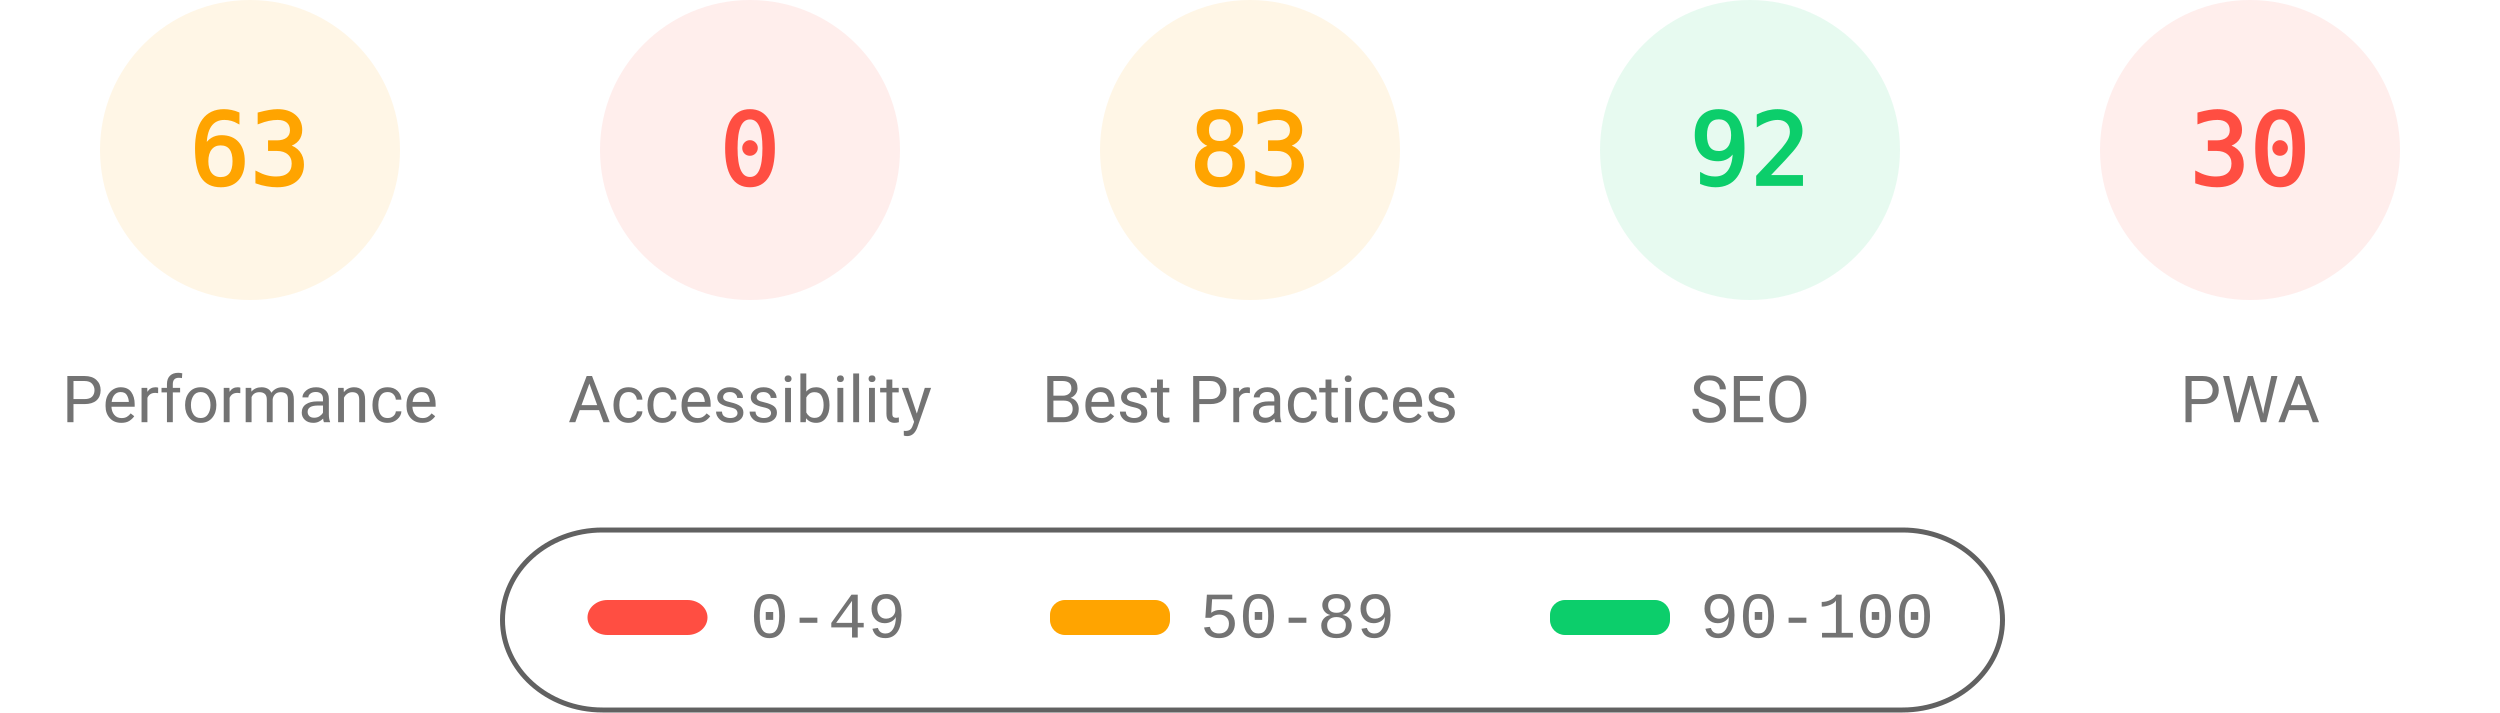
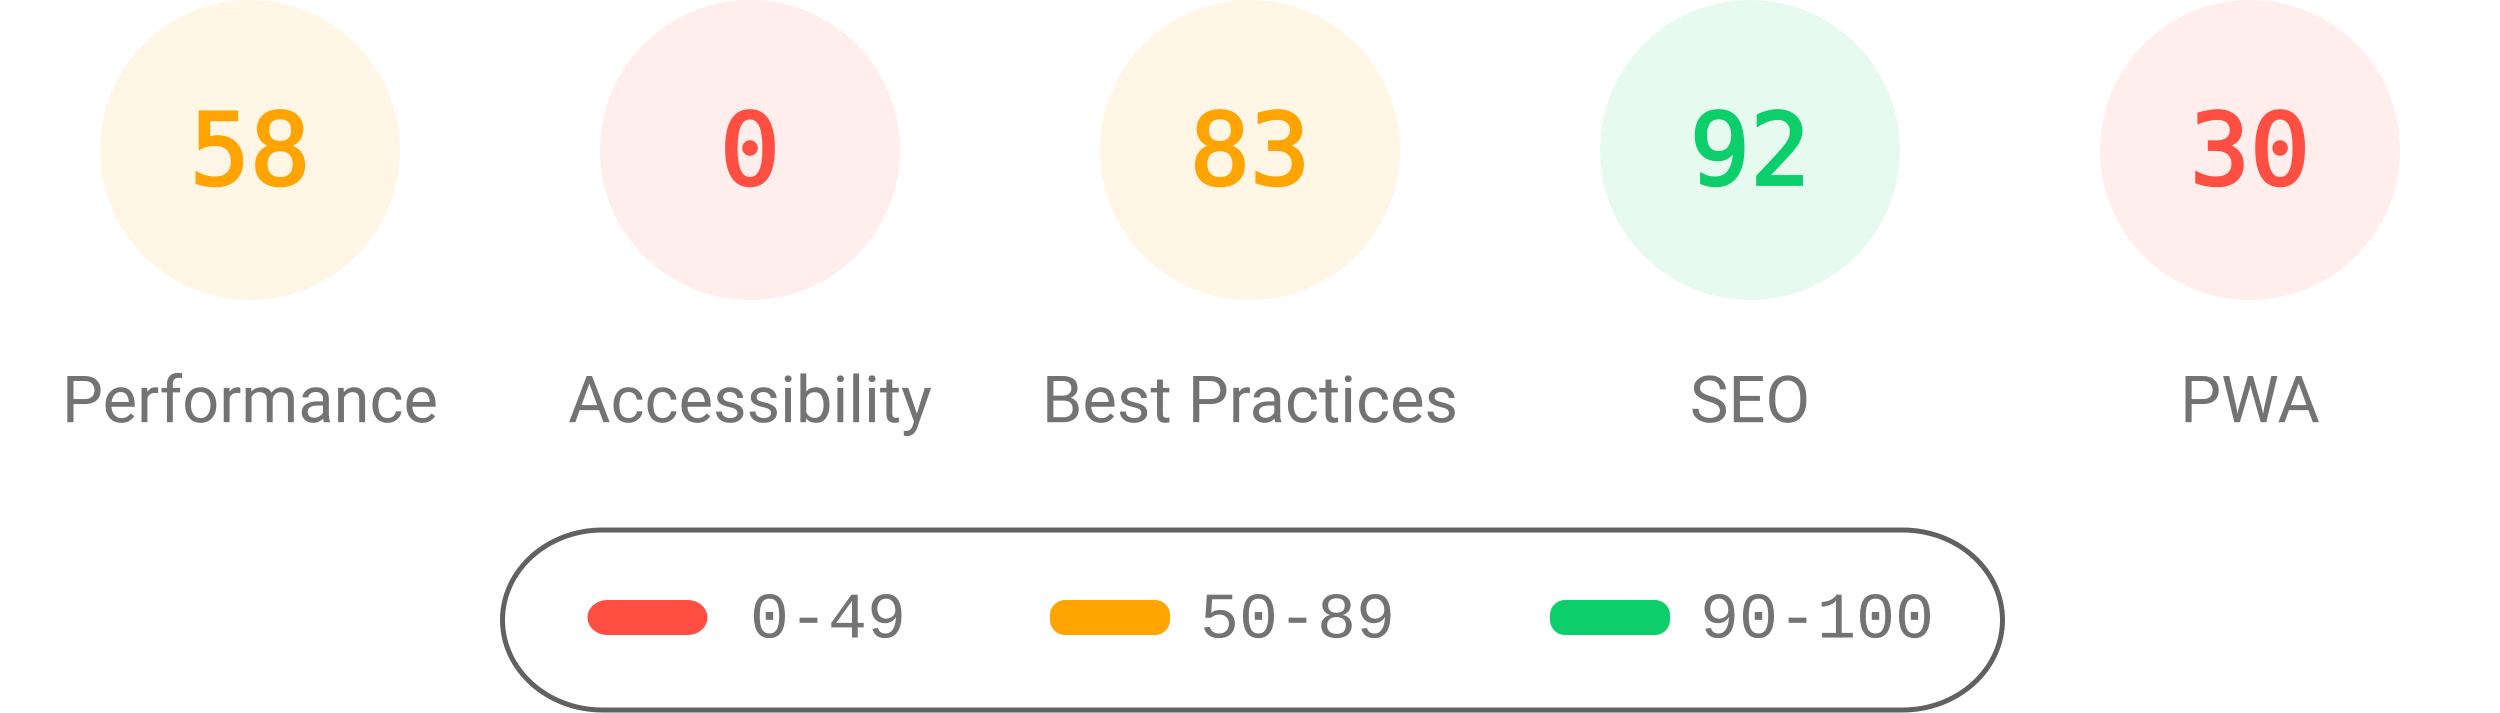
<svg xmlns="http://www.w3.org/2000/svg" fill="none" width="1000" height="285">
  <style>.gauge-base{opacity:.1}.gauge-arc{fill:none;animation-delay:250ms;stroke-linecap:round;transform:rotate(-90deg);transform-origin:100px 60px;animation:load-gauge 1s ease forwards}.guage-text{font-size:40px;font-family:monospace;text-align:center}.guage-red{color:#ff4e42;fill:#ff4e42;stroke:#ff4e42}.guage-orange{color:#ffa400;fill:#ffa400;stroke:#ffa400}.guage-green{color:#0cce6b;fill:#0cce6b;stroke:#0cce6b}.guage-undefined{color:#5c5c5c;fill:#5c5c5c;stroke:#5c5c5c}.guage-title{color:#737373;fill:#737373;stroke:none;font-size:26px;line-height:26px;font-family:Roboto,Halvetica,Arial,sans-serif}@keyframes load-gauge{from{stroke-dasharray:0 352.858}}</style>
  <svg class="guage-div guage-perf guage-orange" viewBox="0 0 200 200" width="200" height="200">
    <circle class="gauge-base" r="56" cx="100" cy="60" stroke-width="8" />
-     <circle class="gauge-arc guage-arc-1" r="56" cx="100" cy="60" stroke-width="8" style="stroke-dasharray:221.671,351.858" />
-     <text class="guage-text" x="100" y="60" alignment-baseline="central" dominant-baseline="central" text-anchor="middle">63</text>
+     <circle class="gauge-arc guage-arc-1" r="56" cx="100" cy="60" stroke-width="8" style="stroke-dasharray:204.078,351.858" />
+     <text class="guage-text" x="100" y="60" alignment-baseline="central" dominant-baseline="central" text-anchor="middle">58</text>
    <text class="guage-title" x="100" y="160" alignment-baseline="central" dominant-baseline="central" text-anchor="middle">Performance</text>
  </svg>
  <svg class="guage-div guage-acc guage-red" viewBox="0 0 200 200" width="200" height="200" x="200">
    <circle class="gauge-base" r="56" cx="100" cy="60" stroke-width="8" />
    <circle class="gauge-arc guage-arc-2" r="56" cx="100" cy="60" stroke-width="8" style="stroke-dasharray:0,351.858" />
    <text class="guage-text" x="100" y="60" alignment-baseline="central" dominant-baseline="central" text-anchor="middle">0</text>
    <text class="guage-title" x="100" y="160" alignment-baseline="central" dominant-baseline="central" text-anchor="middle">Accessibility</text>
  </svg>
  <svg class="guage-div guage-best guage-orange" viewBox="0 0 200 200" width="200" height="200" x="400">
    <circle class="gauge-base" r="56" cx="100" cy="60" stroke-width="8" />
    <circle class="gauge-arc guage-arc-3" r="56" cx="100" cy="60" stroke-width="8" style="stroke-dasharray:292.042,351.858" />
    <text class="guage-text" x="100" y="60" alignment-baseline="central" dominant-baseline="central" text-anchor="middle">83</text>
    <text class="guage-title" x="100" y="160" alignment-baseline="central" dominant-baseline="central" text-anchor="middle">Best Practices</text>
  </svg>
  <svg class="guage-div guage-seo guage-green" viewBox="0 0 200 200" width="200" height="200" x="600">
    <circle class="gauge-base" r="56" cx="100" cy="60" stroke-width="8" />
    <circle class="gauge-arc guage-arc-4" r="56" cx="100" cy="60" stroke-width="8" style="stroke-dasharray:323.709,351.858" />
    <text class="guage-text" x="100" y="60" alignment-baseline="central" dominant-baseline="central" text-anchor="middle">92</text>
    <text class="guage-title" x="100" y="160" alignment-baseline="central" dominant-baseline="central" text-anchor="middle">SEO</text>
  </svg>
  <svg class="guage-div guage-pwa guage-red" viewBox="0 0 200 200" width="200" height="200" x="800">
    <circle class="gauge-base" r="56" cx="100" cy="60" stroke-width="8" />
    <circle class="gauge-arc guage-arc-4" r="56" cx="100" cy="60" stroke-width="8" style="stroke-dasharray:105.557,351.858" />
    <text class="guage-text" x="100" y="60" alignment-baseline="central" dominant-baseline="central" text-anchor="middle">30</text>
    <text class="guage-title" x="100" y="160" alignment-baseline="central" dominant-baseline="central" text-anchor="middle">PWA</text>
  </svg>
  <svg width="604" height="76" x="200" y="210">
    <path fill="none" id="canvas_background" d="M-1-1h604v80H-1z" />
    <rect fill-opacity="0" stroke="#616161" stroke-width="2" rx="40" id="svg_2" height="72" width="600" y="2" x="1" fill="#000" />
    <rect stroke="#000" rx="8" id="svg_3" height="14" width="48" y="30" x="35" stroke-opacity="null" stroke-width="0" fill="#ff4e42" />
    <rect stroke="#000" rx="6" id="svg_4" height="14" width="48" y="30" x="220" stroke-opacity="null" stroke-width="0" fill="#ffa400" />
    <rect stroke="#000" rx="6" id="svg_5" height="14" width="48" y="30" x="420" stroke-opacity="null" stroke-width="0" fill="#0cce6b" />
    <text xml:space="preserve" text-anchor="start" font-family="'Courier New', Courier, monospace" font-size="26" id="svg_6" y="45" x="100" stroke-opacity="null" stroke-width="0" stroke="#000" fill="#737373">0-49</text>
    <text xml:space="preserve" text-anchor="start" font-family="'Courier New', Courier, monospace" font-size="26" id="svg_7" y="45" x="280" stroke-opacity="null" stroke-width="0" stroke="#000" fill="#737373">50-89</text>
    <text xml:space="preserve" text-anchor="start" font-family="'Courier New', Courier, monospace" font-size="26" id="svg_8" y="45" x="480" stroke-opacity="null" stroke-width="0" stroke="#000" fill="#737373">90-100</text>
  </svg>
</svg>
